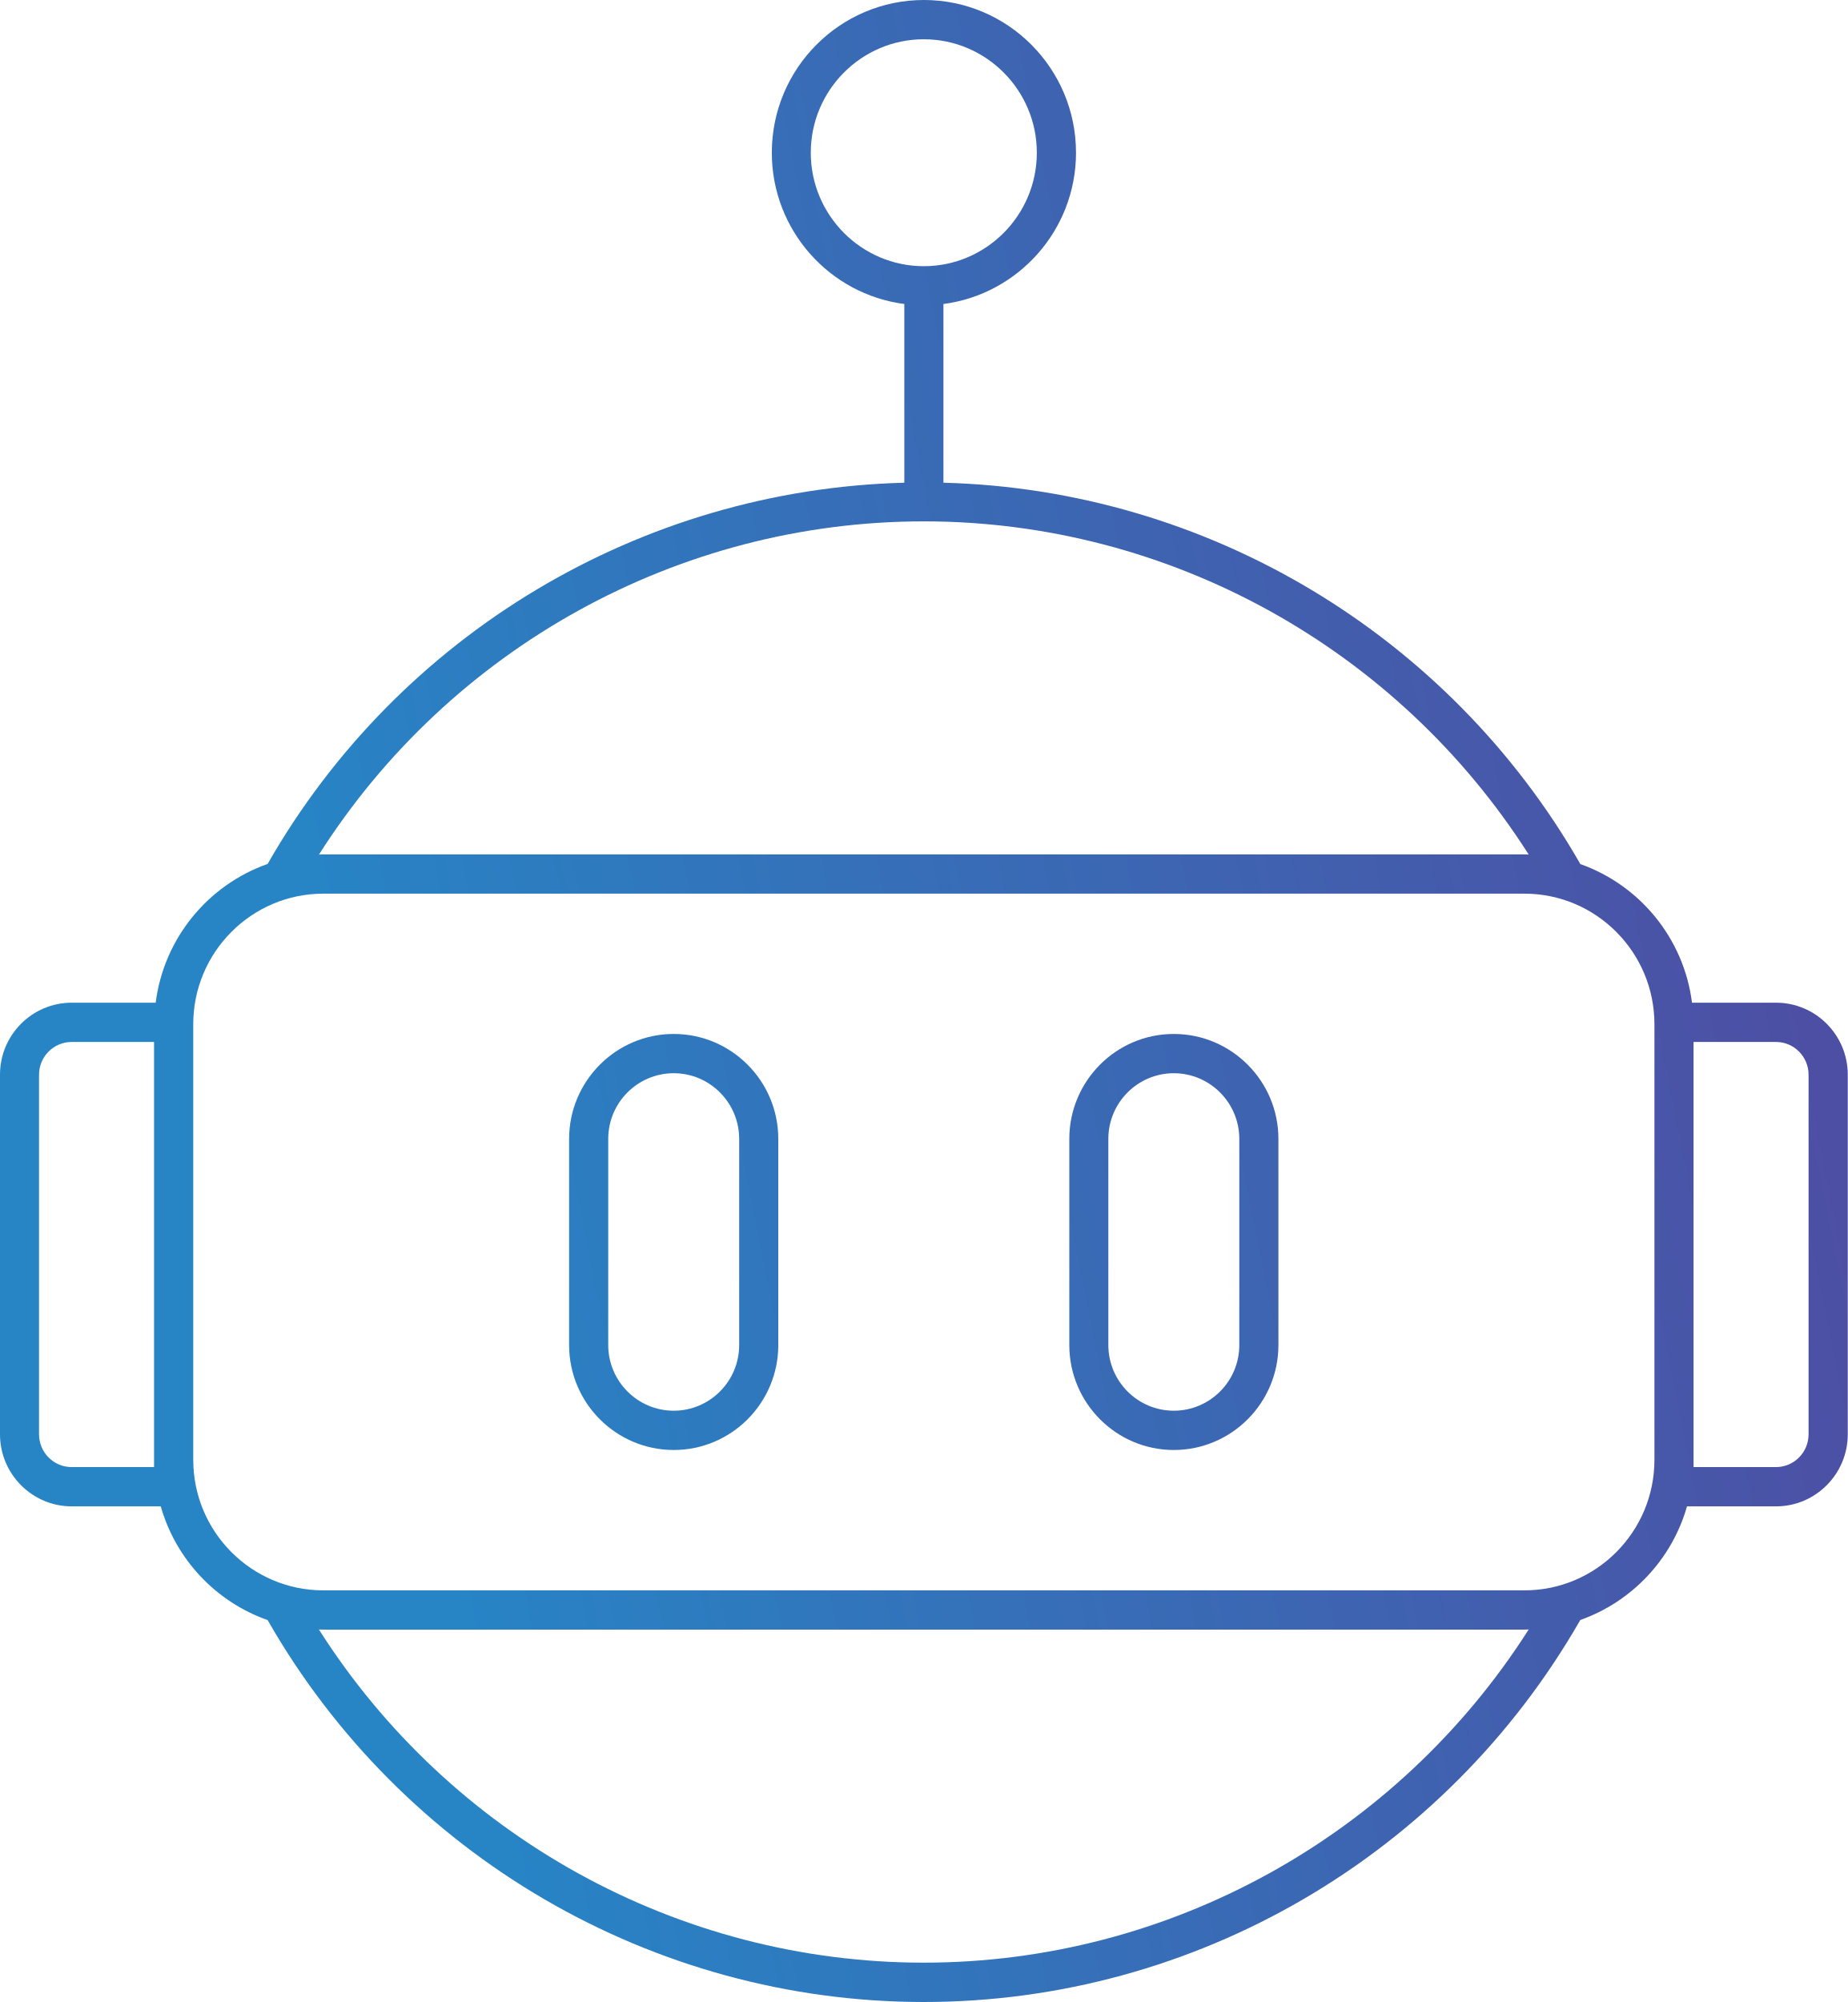
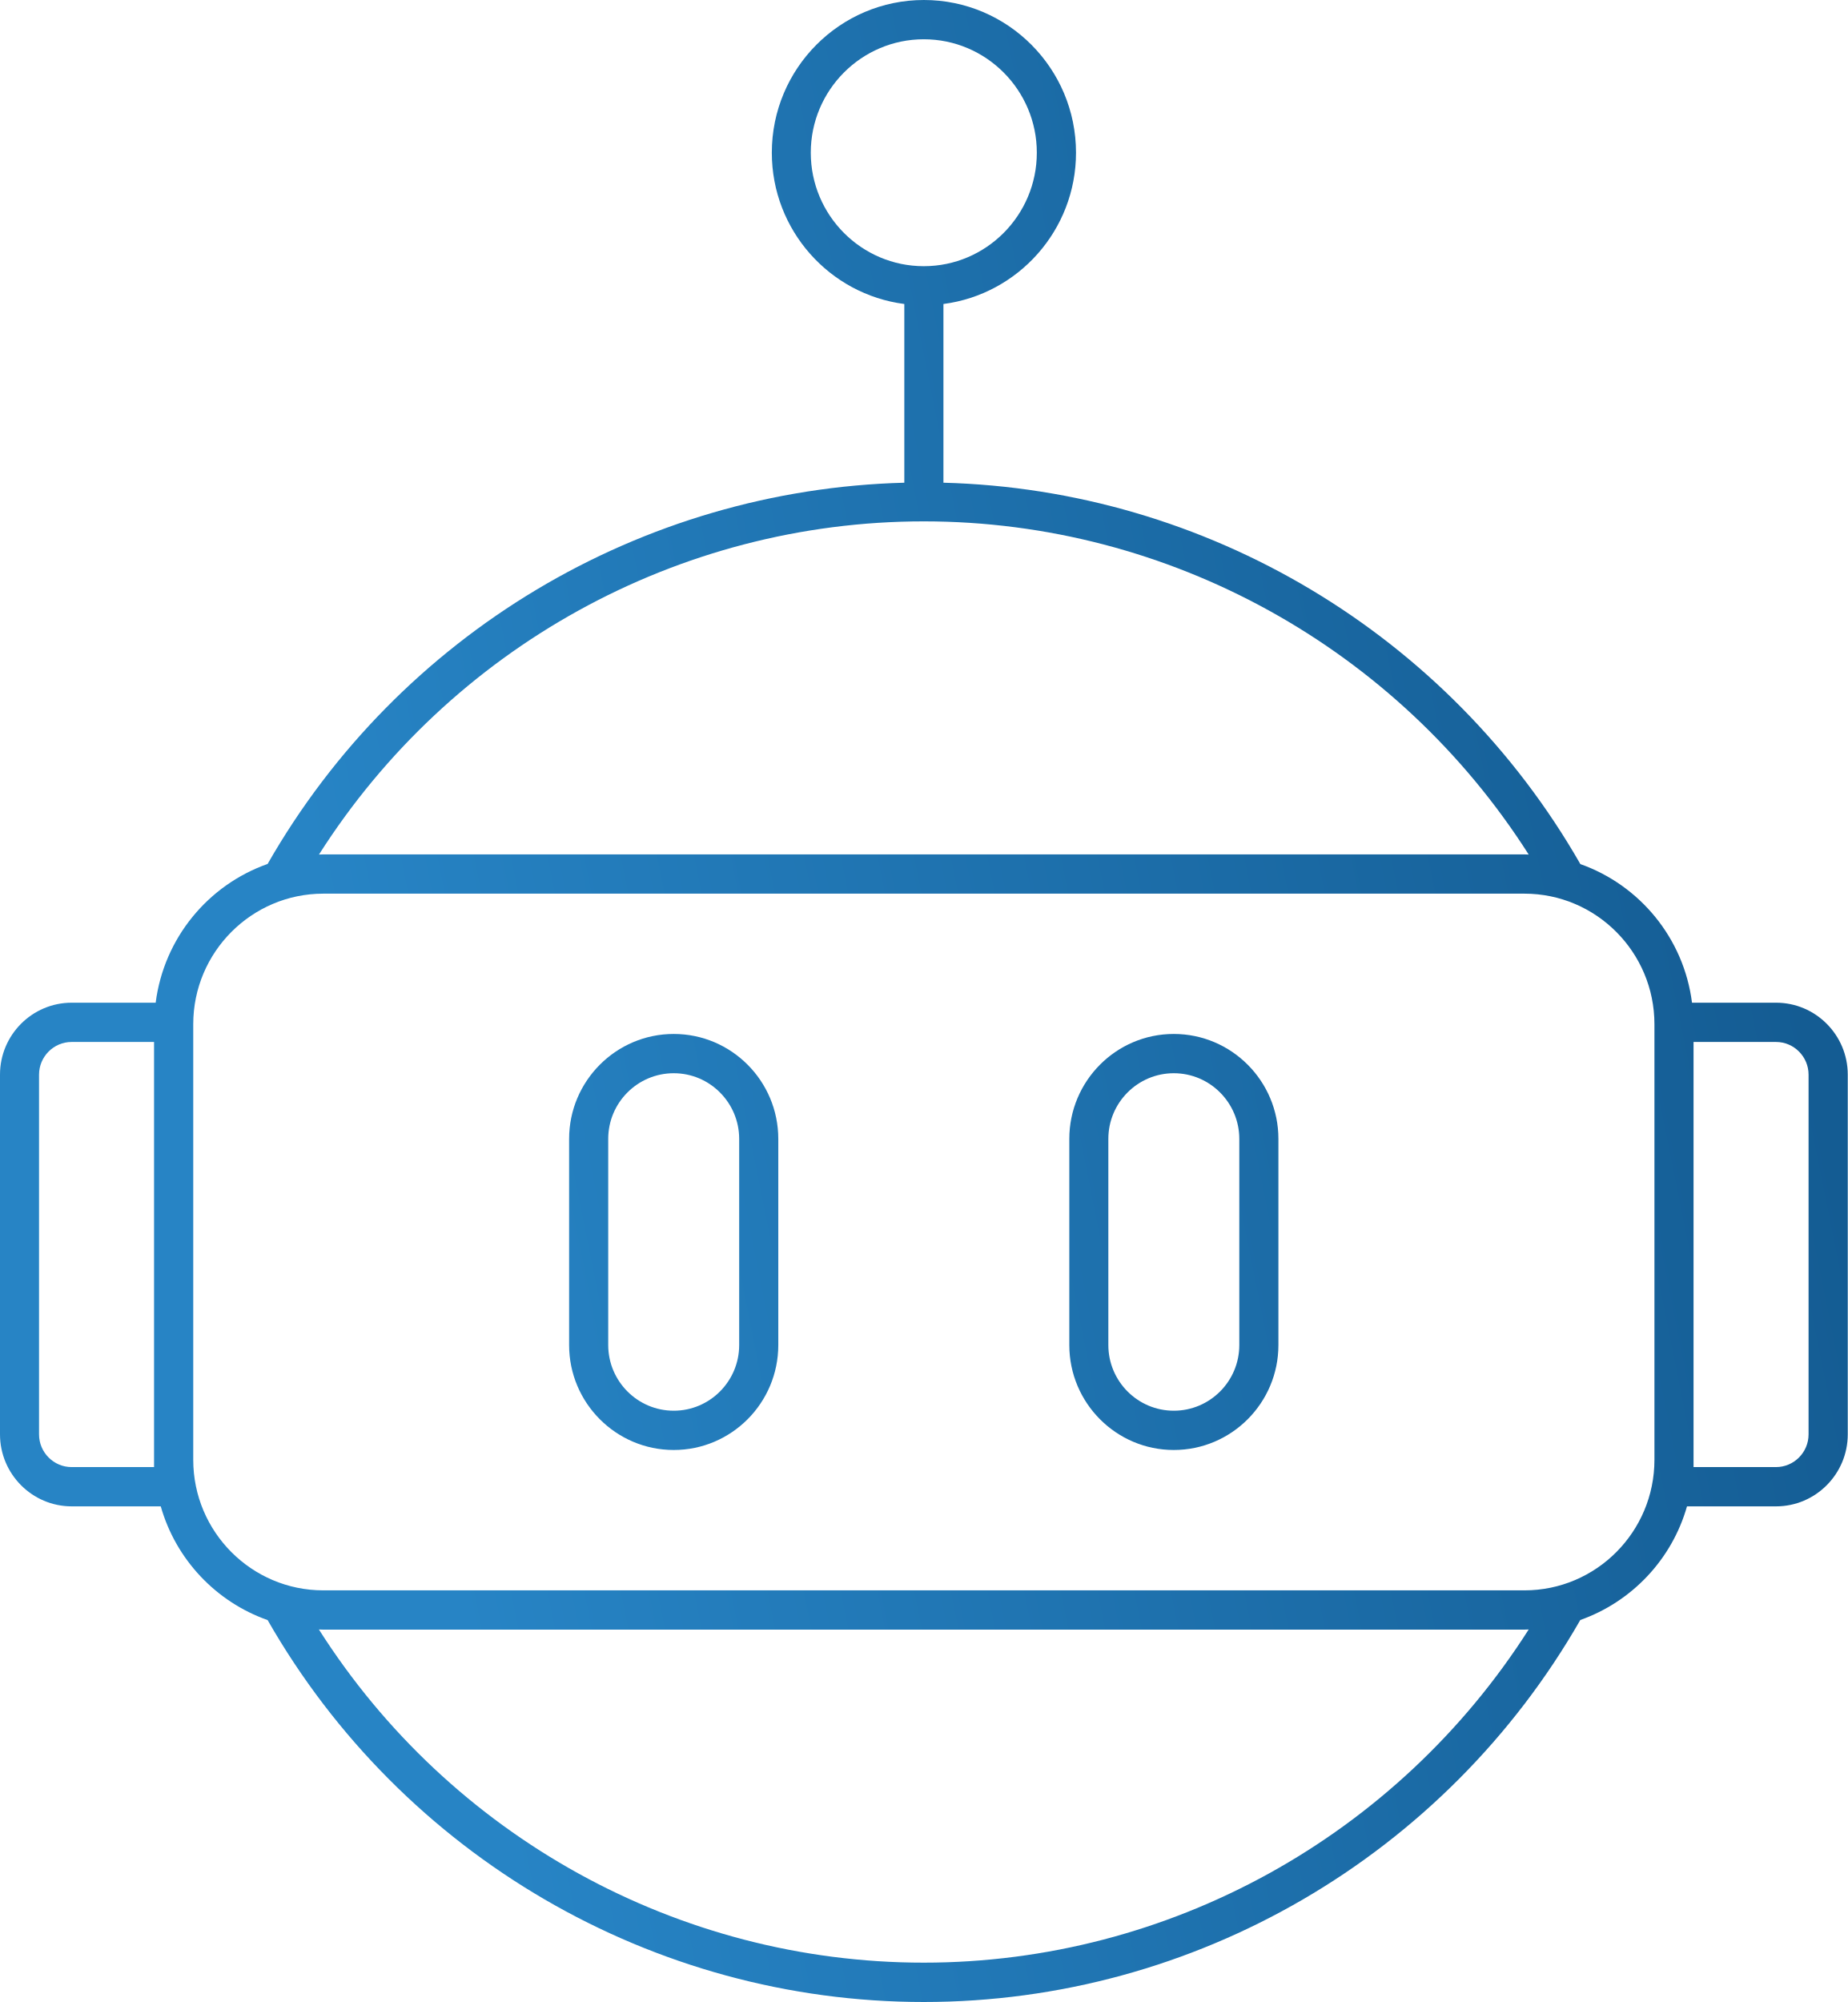
<svg xmlns="http://www.w3.org/2000/svg" width="24" height="26" viewBox="0 0 24 26" fill="none">
  <path d="M8.751 13.428C8.002 13.428 7.392 14.04 7.392 14.791V17.468C7.392 18.22 8.002 18.831 8.751 18.831C9.501 18.831 10.109 18.219 10.109 17.468V14.791C10.109 14.039 9.5 13.428 8.751 13.428ZM9.601 17.468C9.601 17.939 9.219 18.321 8.751 18.321C8.282 18.321 7.9 17.938 7.9 17.468V14.791C7.9 14.32 8.282 13.938 8.751 13.938C9.221 13.938 9.601 14.322 9.601 14.791V17.468ZM15.246 13.428C14.497 13.428 13.889 14.04 13.889 14.791V17.468C13.889 18.22 14.498 18.831 15.246 18.831C15.996 18.831 16.605 18.219 16.605 17.468V14.791C16.605 14.039 15.995 13.428 15.246 13.428ZM16.097 17.468C16.097 17.939 15.715 18.321 15.246 18.321C14.777 18.321 14.396 17.938 14.396 17.468V14.791C14.396 14.32 14.778 13.938 15.246 13.938C15.716 13.938 16.097 14.322 16.097 14.791V17.468ZM23.068 13.022H21.977C21.871 12.184 21.296 11.494 20.527 11.222C18.816 8.235 15.672 6.358 12.254 6.269V3.948C13.223 3.822 13.976 2.99 13.976 1.983C13.976 0.889 13.09 0 12 0C10.911 0 10.025 0.889 10.025 1.983C10.025 2.991 10.777 3.823 11.746 3.948V6.269C8.326 6.358 5.184 8.233 3.476 11.22C2.704 11.492 2.129 12.183 2.022 13.022H0.931C0.418 13.022 0 13.441 0 13.956V18.628C0 19.143 0.418 19.563 0.931 19.563H2.088C2.284 20.253 2.806 20.804 3.476 21.04C5.227 24.102 8.481 26 11.999 26C15.518 26 18.772 24.1 20.526 21.039C21.195 20.802 21.716 20.252 21.912 19.563H23.069C23.582 19.563 24 19.143 24 18.628V13.956C24 13.441 23.582 13.022 23.069 13.022L23.068 13.022ZM10.531 1.983C10.531 1.171 11.19 0.51 11.999 0.51C12.808 0.51 13.467 1.171 13.467 1.983C13.467 2.796 12.808 3.457 11.999 3.457C11.19 3.457 10.531 2.796 10.531 1.983ZM11.996 6.771C11.996 6.771 11.998 6.772 11.999 6.772C12 6.772 12 6.771 12.002 6.771C15.188 6.772 18.149 8.418 19.856 11.098C19.838 11.098 19.819 11.096 19.799 11.096H4.199C4.18 11.096 4.162 11.098 4.143 11.098C5.848 8.417 8.808 6.771 11.998 6.771H11.996ZM2.001 19.053H0.93C0.697 19.053 0.507 18.862 0.507 18.628V13.957C0.507 13.723 0.697 13.532 0.93 13.532H2.001V19.053ZM11.998 25.489C8.808 25.489 5.846 23.843 4.142 21.162C4.16 21.162 4.179 21.164 4.197 21.164H19.799C19.819 21.164 19.838 21.162 19.856 21.162C18.148 23.843 15.186 25.489 11.998 25.489ZM19.799 20.654H4.199C3.268 20.654 2.51 19.894 2.51 18.959V13.301C2.51 12.367 3.268 11.606 4.199 11.606H19.801C20.732 11.606 21.489 12.367 21.489 13.301V18.959C21.489 19.894 20.732 20.654 19.801 20.654H19.799ZM23.491 18.628C23.491 18.862 23.301 19.053 23.068 19.053H21.997V13.532H23.068C23.301 13.532 23.491 13.723 23.491 13.957V18.628Z" fill="url(#paint0_linear_1532_25085)" />
  <defs>
    <linearGradient id="paint0_linear_1532_25085" x1="0.438" y1="13" x2="23.729" y2="8.35" gradientUnits="userSpaceOnUse">
      <stop offset="0.163" stop-color="#2784C5" />
-       <stop offset="0.95" stop-color="#4D4FA4" />
+       <stop offset="0.95" stop-color="#145C93" />
    </linearGradient>
  </defs>
</svg>
